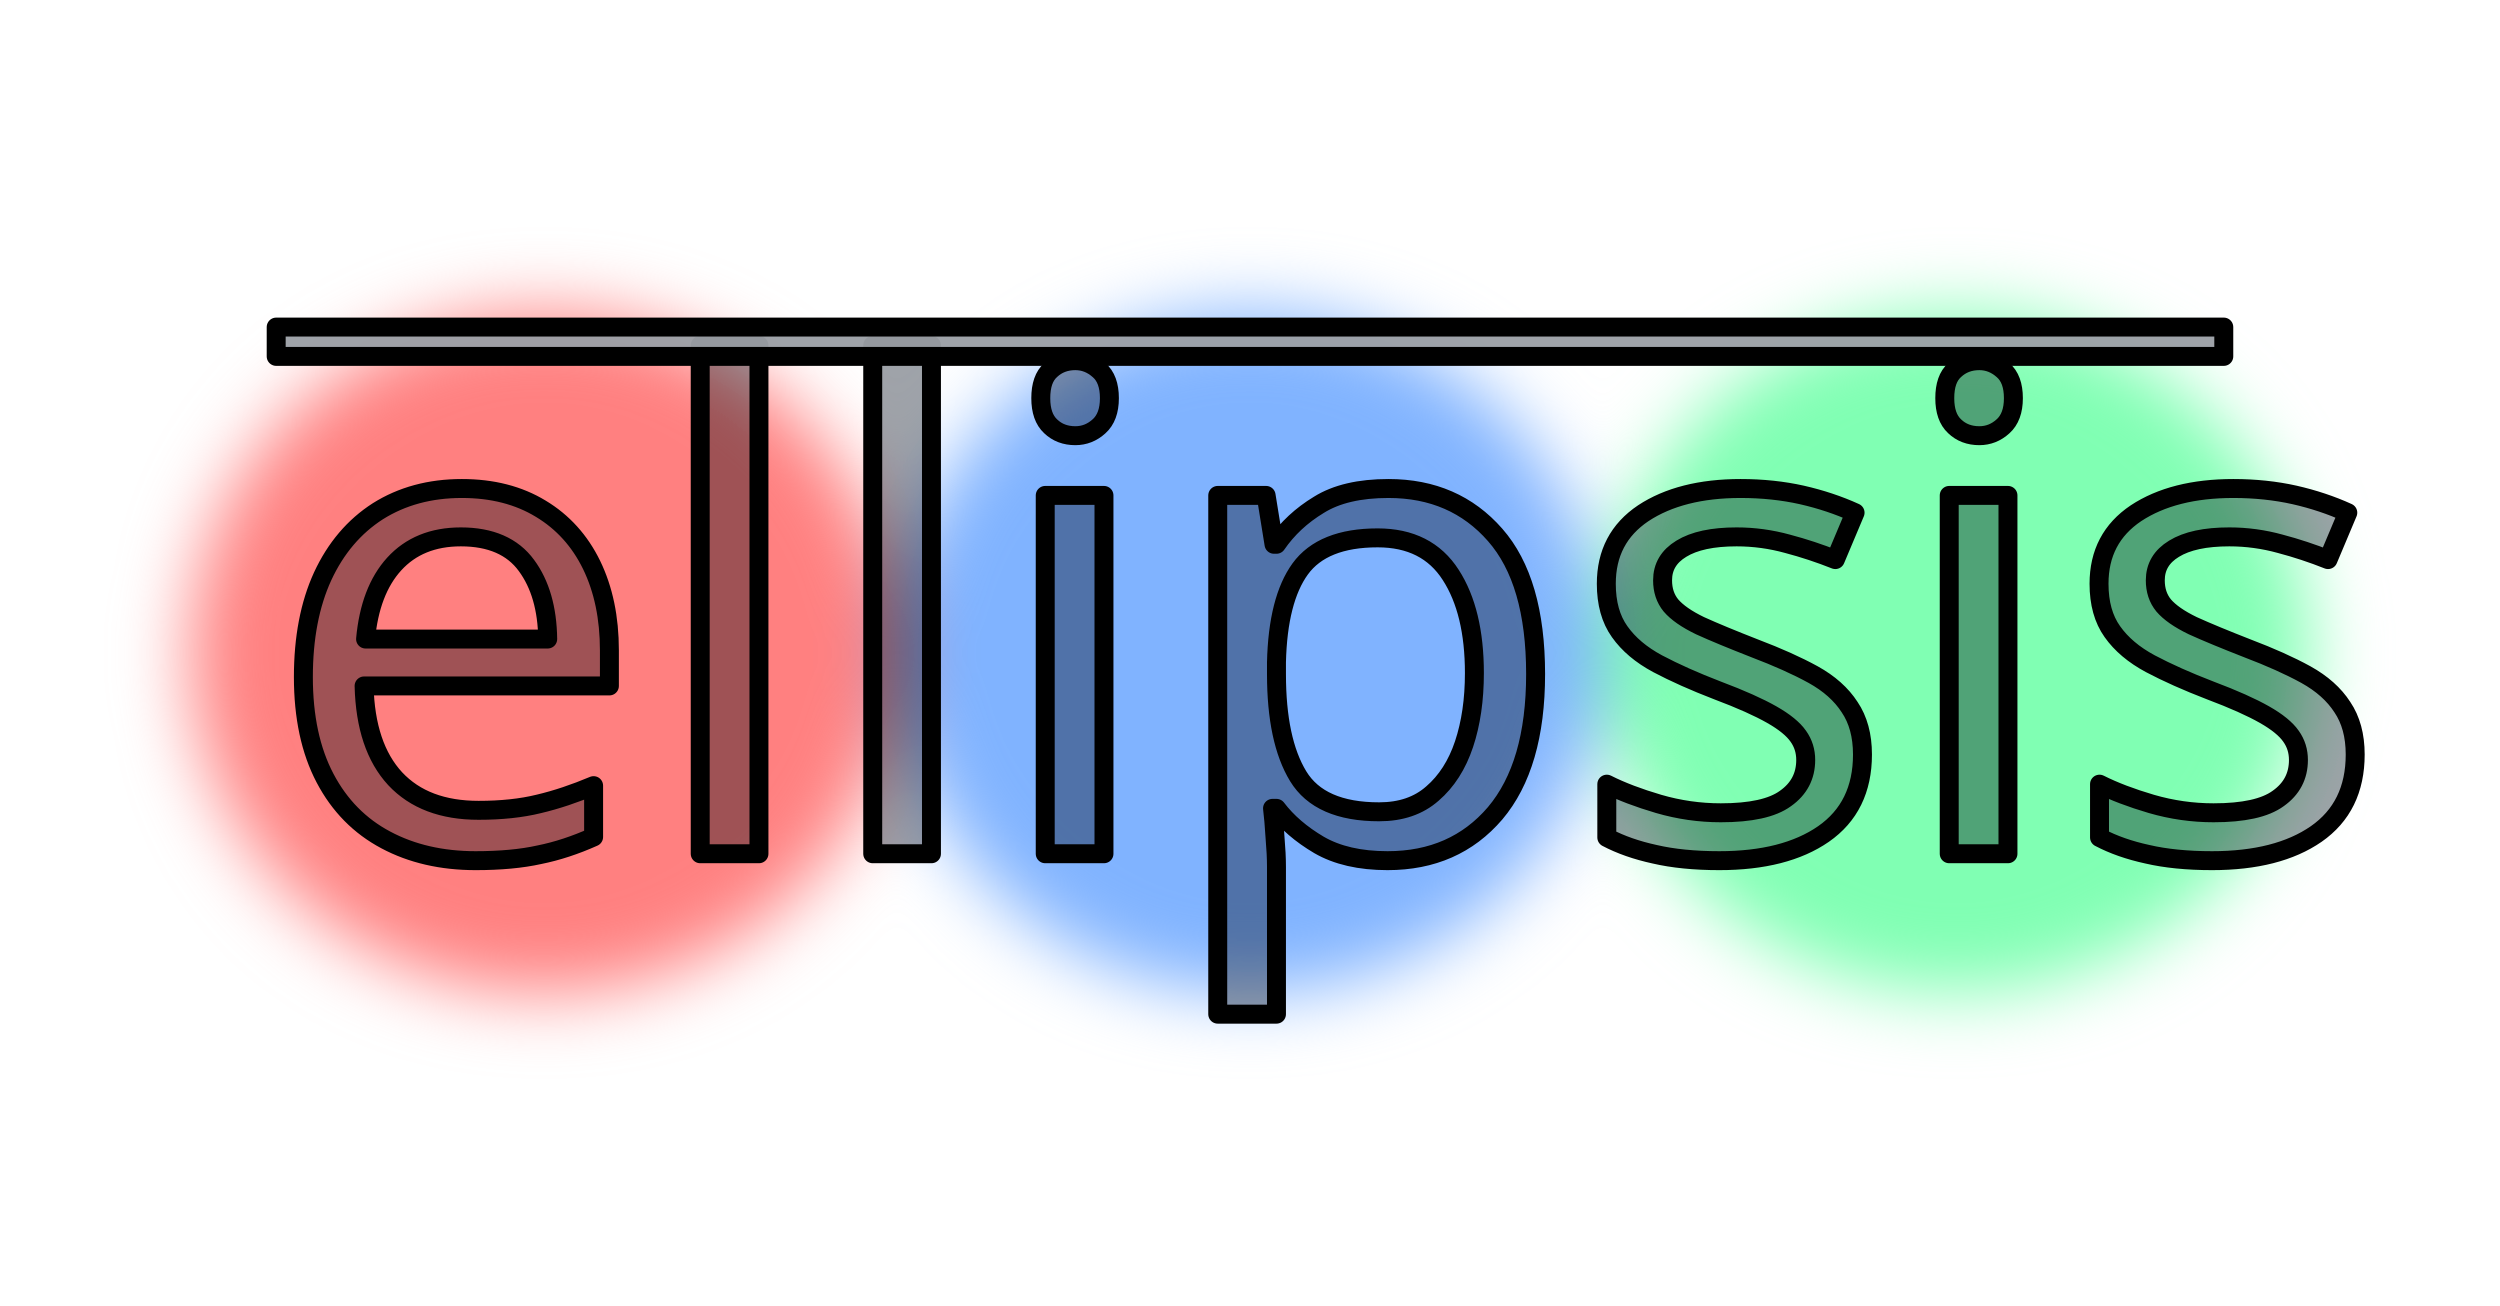
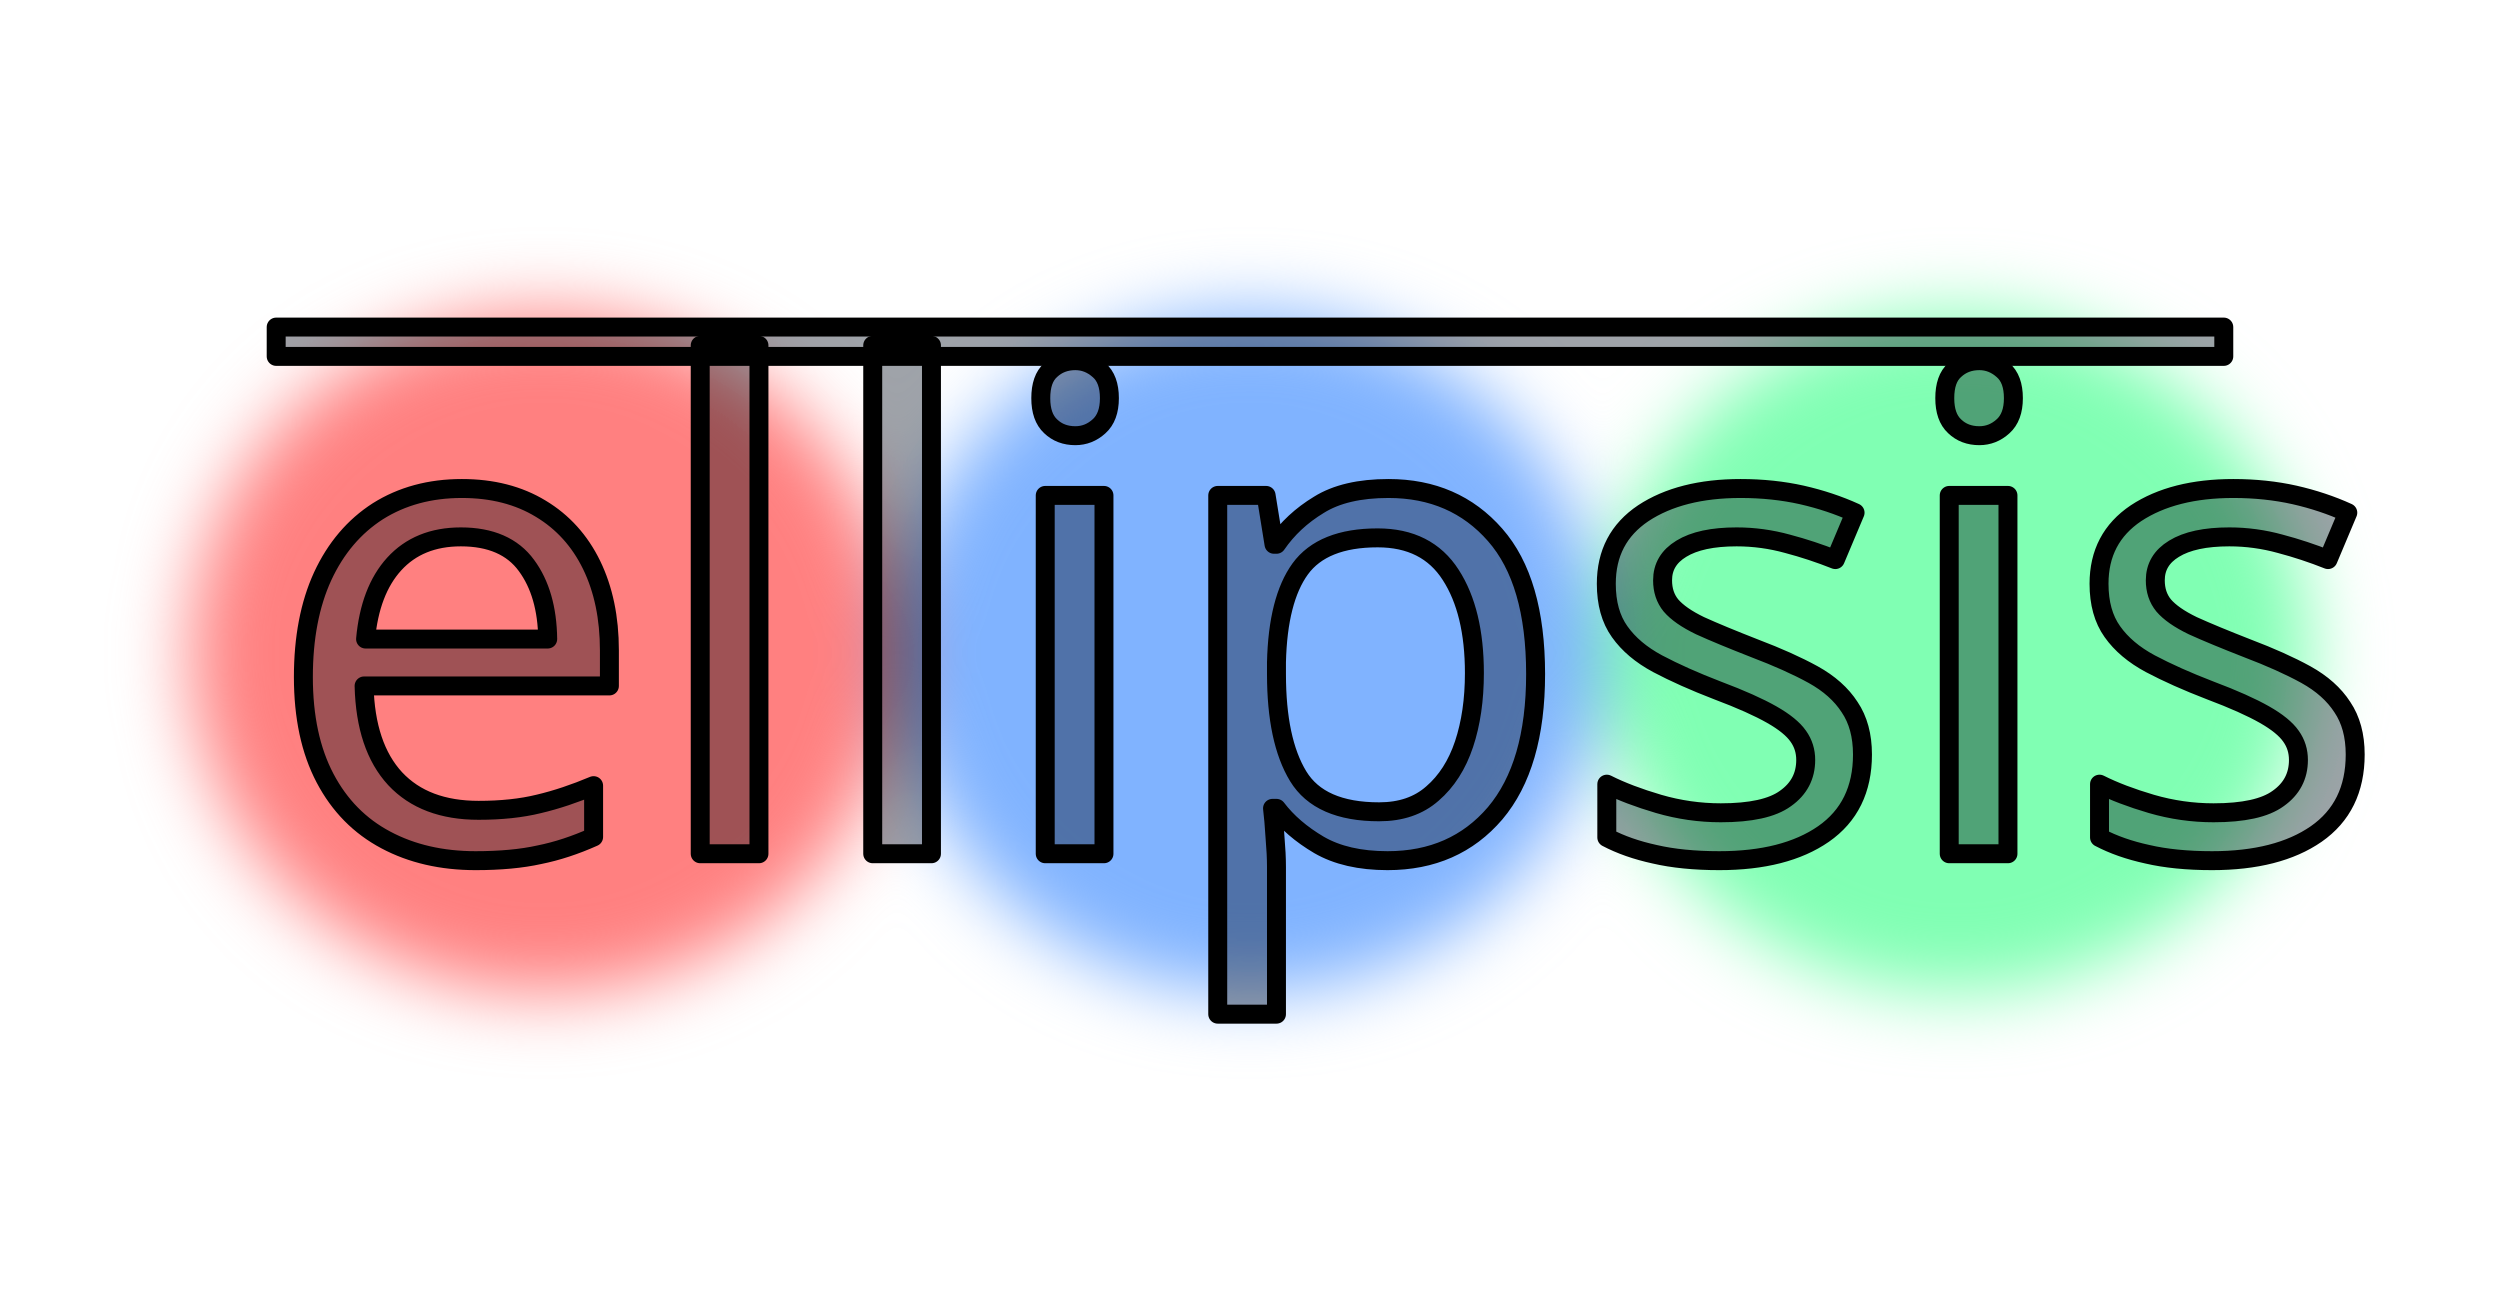
<svg xmlns="http://www.w3.org/2000/svg" xmlns:ns1="http://www.openswatchbook.org/uri/2009/osb" width="79.141mm" height="41.336mm" viewBox="0 0 79.141 41.336" version="1.1" id="svg8">
  <defs id="defs2">
    <linearGradient id="linearGradient2885" ns1:paint="solid">
      <stop style="stop-color:#ffffff;stop-opacity:1;" offset="0" id="stop2883" />
    </linearGradient>
    <filter style="color-interpolation-filters:sRGB" id="filter1462" x="-0.045" width="1.091" y="-0.321" height="1.643">
      <feGaussianBlur stdDeviation="1.164" id="feGaussianBlur1464" />
    </filter>
  </defs>
  <g id="layer3" style="display:inline;filter:url(#filter1462)" transform="translate(3.943354,2.045199)">
    <ellipse id="path11-8-3-7" cx="57.968" cy="18.623" rx="11.191" ry="10.757" style="fill:#80ffb3;stroke:none;stroke-width:1.515;stroke-linecap:round;stroke-linejoin:round;stroke-miterlimit:4;stroke-dasharray:none;stroke-opacity:1" />
    <ellipse id="path11-8-3-0" cx="13.286" cy="18.623" rx="11.191" ry="10.757" style="fill:#ff8080;stroke:none;stroke-width:1.515;stroke-linecap:round;stroke-linejoin:round;stroke-miterlimit:4;stroke-dasharray:none;stroke-opacity:1" />
    <ellipse id="path11-8-3" cx="35.627" cy="18.623" rx="11.191" ry="10.757" style="fill:#80b3ff;stroke:none;stroke-width:1.515;stroke-linecap:round;stroke-linejoin:round;stroke-miterlimit:4;stroke-dasharray:none;stroke-opacity:1" />
  </g>
  <g id="layer1" transform="translate(-61.693,-124.8599)" style="display:inline" />
  <g id="layer2" transform="translate(-61.693,-124.8599)">
    <text xml:space="preserve" style="font-style:normal;font-weight:normal;font-size:21.167px;line-height:1.25;font-family:sans-serif;mix-blend-mode:multiply;fill:#9b9fa6;fill-opacity:0.96;stroke:#000000;stroke-width:0.6;stroke-linecap:round;stroke-linejoin:round;stroke-miterlimit:4;stroke-dasharray:none;stroke-opacity:1" x="70.125" y="151.884" id="text106">
      <tspan id="tspan104" x="70.125" y="151.884" style="font-style:normal;font-variant:normal;font-weight:normal;font-stretch:normal;font-family:'Baloo 2';-inkscape-font-specification:'Baloo 2, ';fill:#9b9fa6;fill-opacity:0.96;stroke:#000000;stroke-width:0.6;stroke-linecap:round;stroke-linejoin:round;stroke-miterlimit:4;stroke-dasharray:none;stroke-opacity:1">ellipsis</tspan>
    </text>
-     <rect style="fill:#9b9fa6;fill-opacity:0.96;stroke:#000000;stroke-width:0.6;stroke-linecap:round;stroke-linejoin:round;stroke-miterlimit:4;stroke-dasharray:none;stroke-opacity:1" id="rect2897" width="61.654" height="0.928" x="70.436" y="135.214" />
+     <rect style="mix-blend-mode:multiply;fill:#9b9fa6;fill-opacity:0.96;stroke:#000000;stroke-width:0.6;stroke-linecap:round;stroke-linejoin:round;stroke-miterlimit:4;stroke-dasharray:none;stroke-opacity:1" id="rect2897" width="61.654" height="0.928" x="70.436" y="135.214" />
  </g>
</svg>
